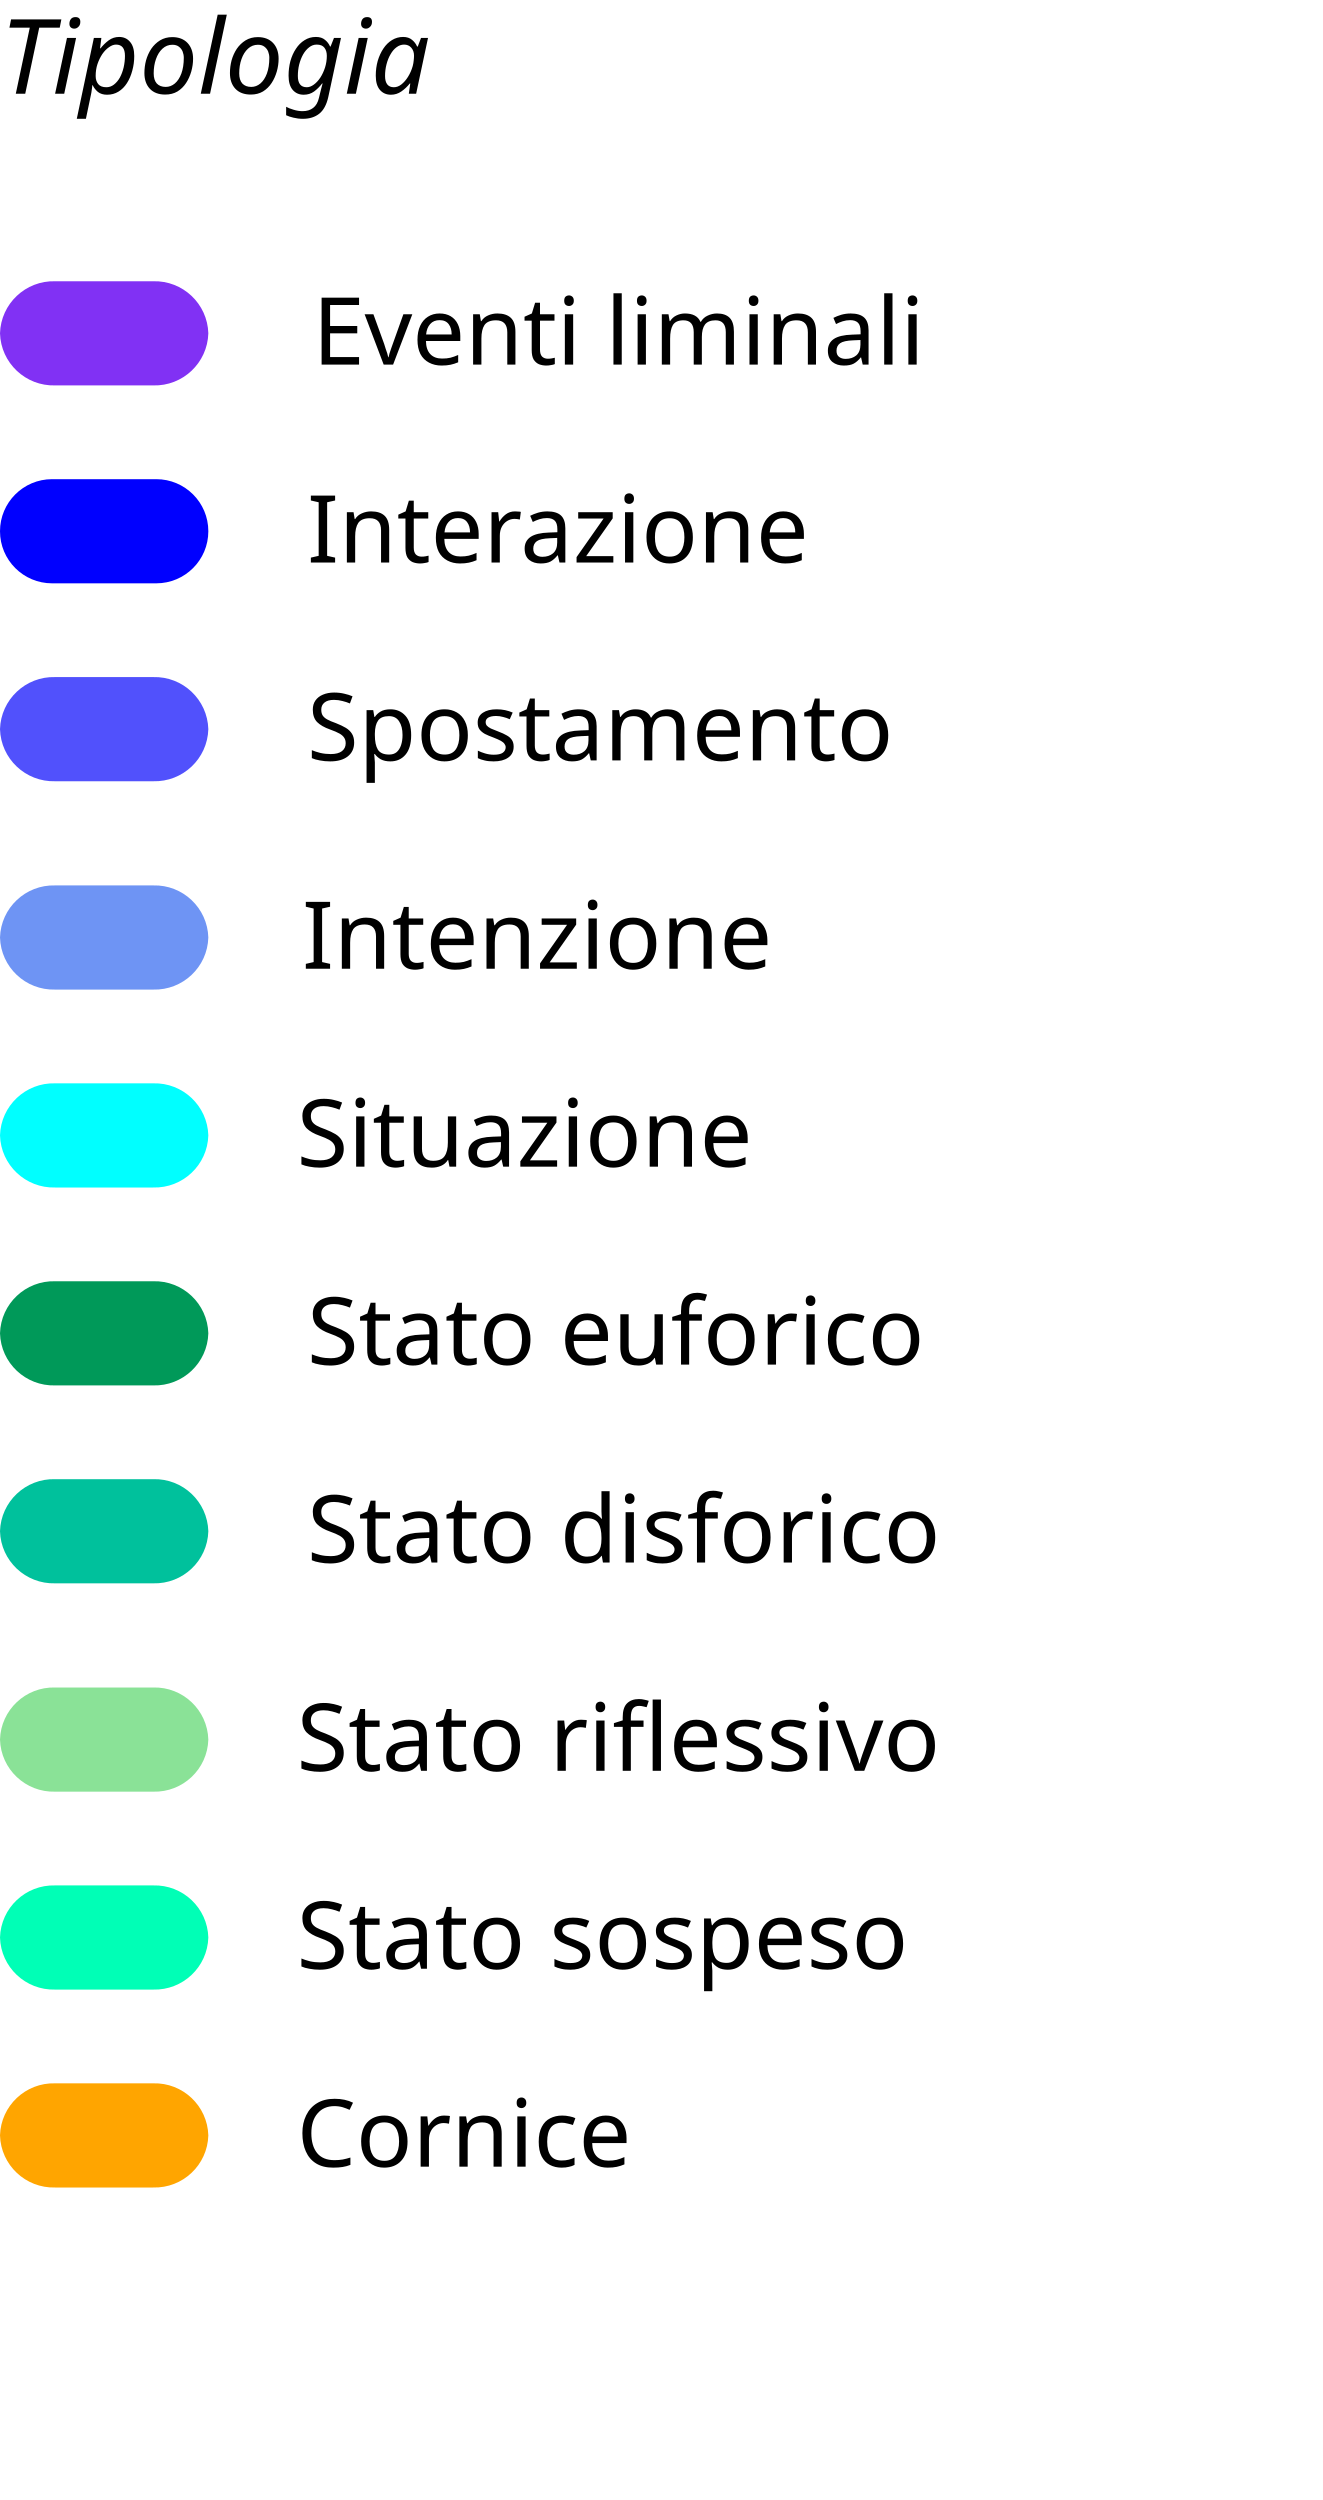
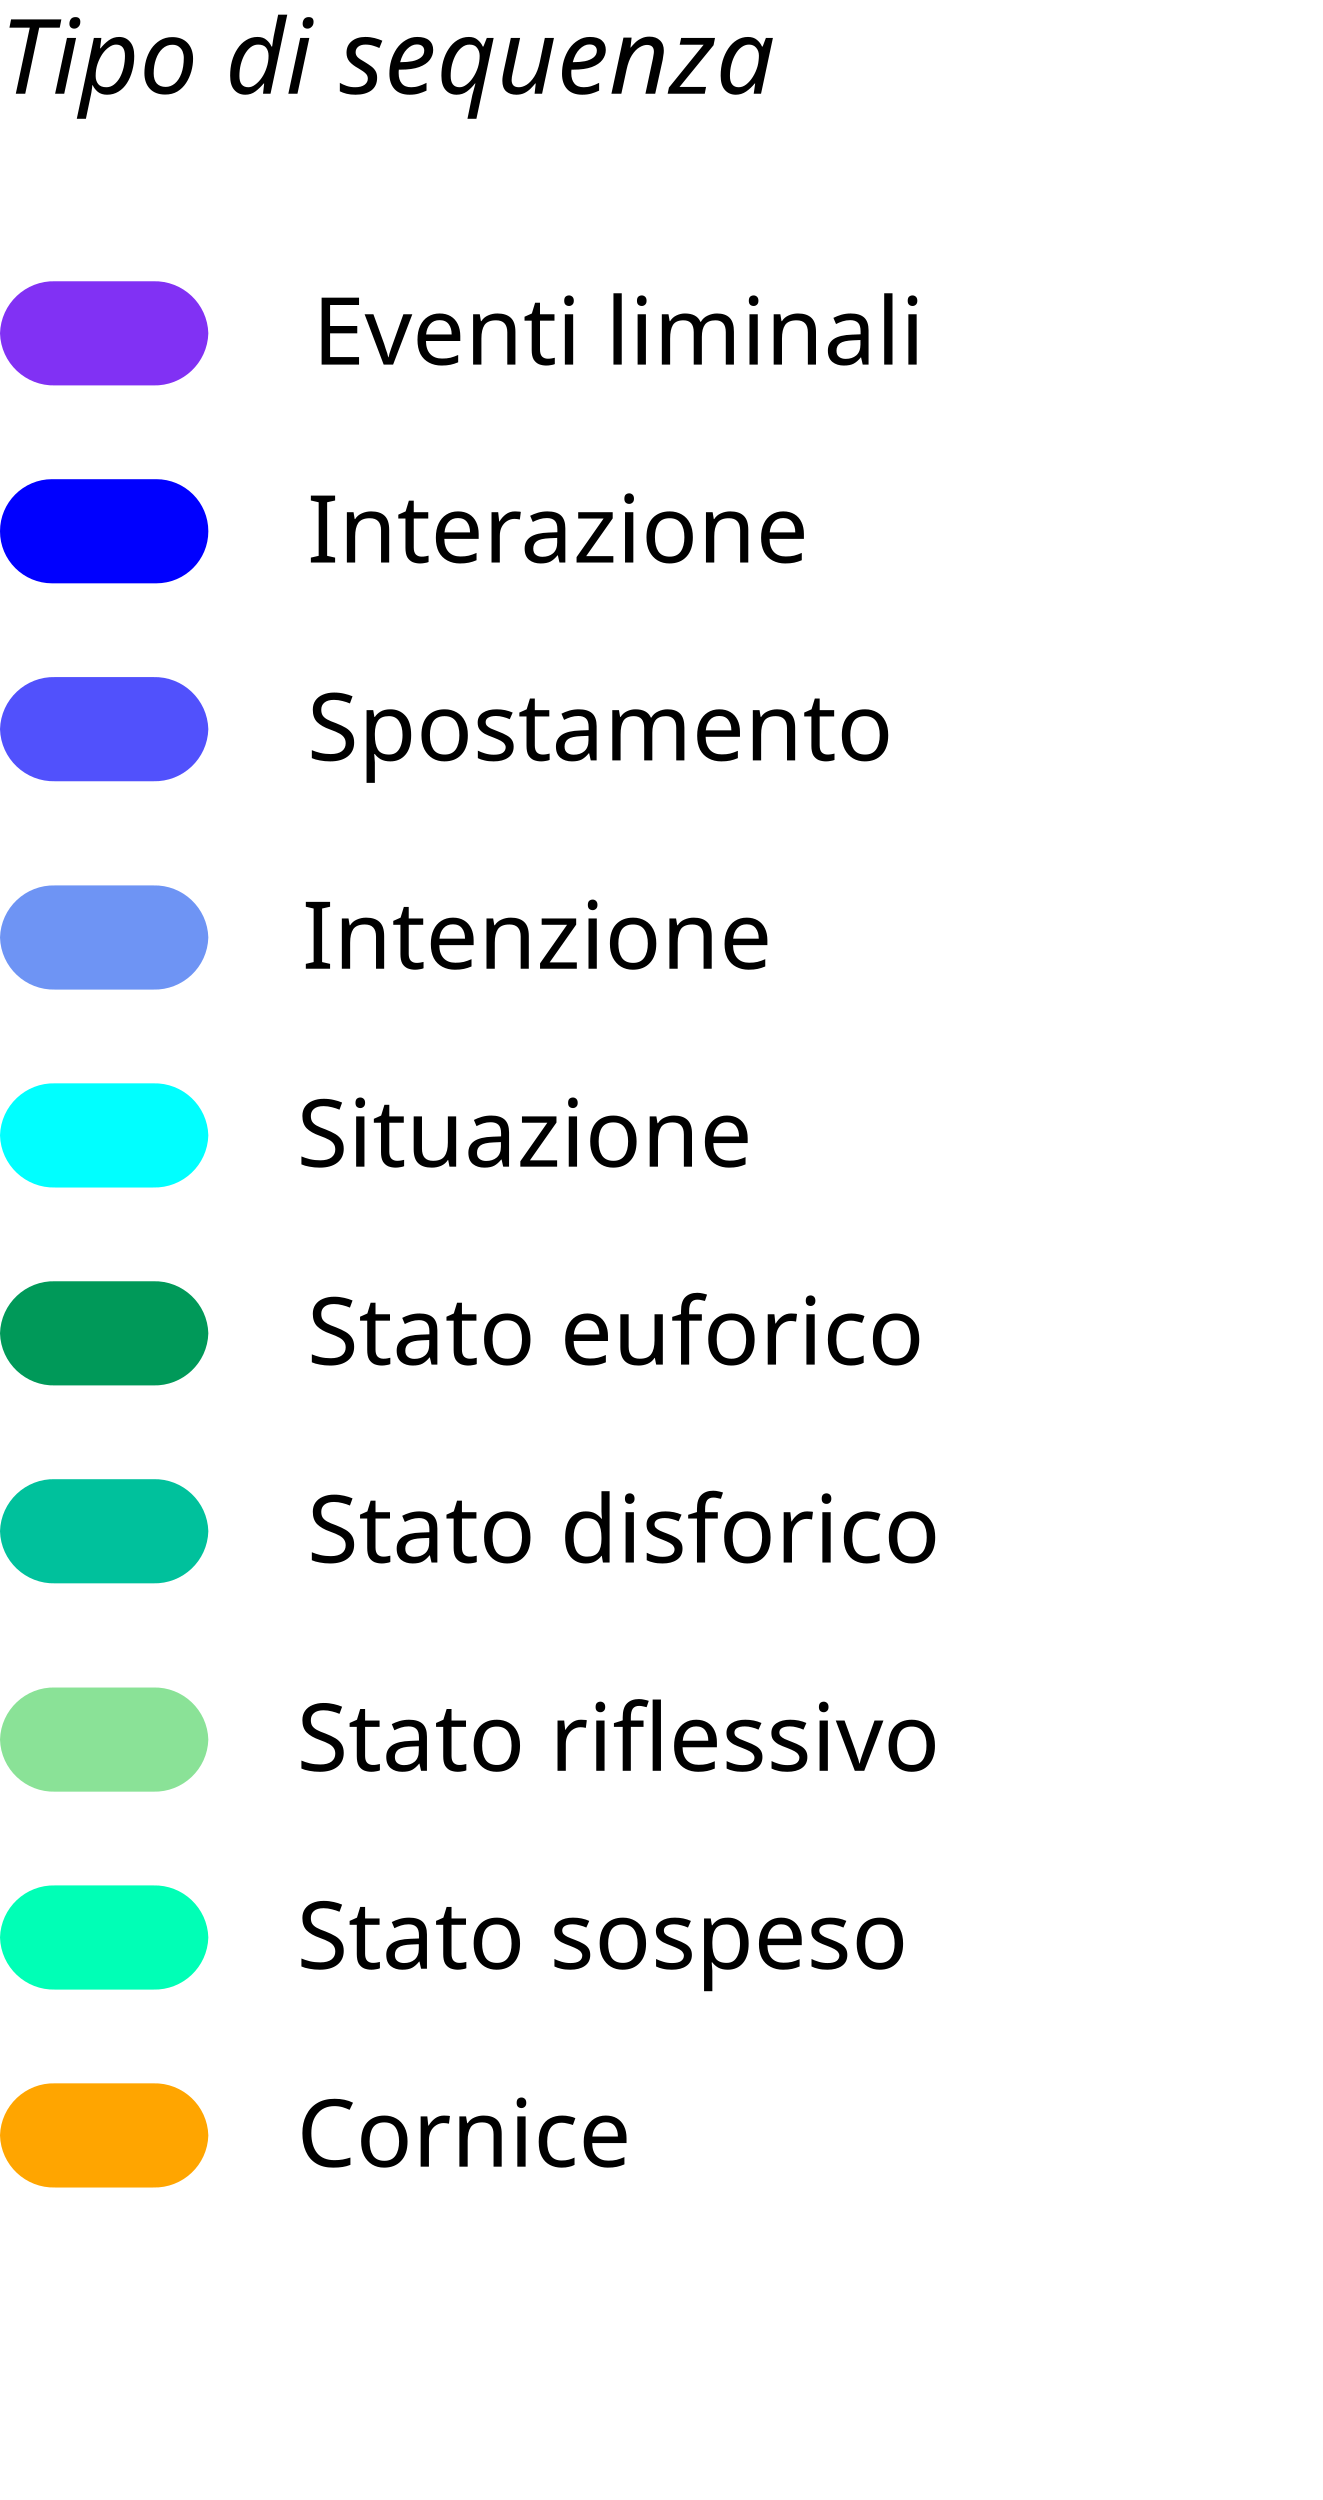
<svg xmlns="http://www.w3.org/2000/svg" width="127" height="240" viewBox="0 0 127 240">
  <defs>
    <clipPath id="clip-legend">
      <rect width="127" height="240" />
    </clipPath>
  </defs>
  <g id="legend" clip-path="url(#clip-legend)">
    <g id="Group_24094" data-name="Group 24094">
      <text id="Eventi_liminali" data-name="Eventi liminali" transform="translate(30 35)" font-size="9" font-family="HKGrotesk-Regular, HK Grotesk" style="isolation: isolate">
        <tspan x="0" y="0">Eventi liminali</tspan>
      </text>
      <path id="Path_47" data-name="Path 47" d="M5.294,0h9.412A5.153,5.153,0,0,1,20,5a5.153,5.153,0,0,1-5.294,5H5.294A5.153,5.153,0,0,1,0,5,5.153,5.153,0,0,1,5.294,0Z" transform="translate(0 27)" fill="#8131f4" />
      <text id="Interazione" transform="translate(29.483 54)" font-size="9" font-family="HKGrotesk-Regular, HK Grotesk" style="isolation: isolate">
        <tspan x="0" y="0">Interazione</tspan>
      </text>
      <rect id="Rectangle_181" data-name="Rectangle 181" width="20" height="10" rx="5" transform="translate(0 46)" fill="blue" />
      <path id="Path_48" data-name="Path 48" d="M5.294,0h9.412A5.153,5.153,0,0,1,20,5a5.153,5.153,0,0,1-5.294,5H5.294A5.153,5.153,0,0,1,0,5,5.153,5.153,0,0,1,5.294,0Z" transform="translate(0 65)" fill="#5151fc" />
      <text id="Spostamento" transform="translate(29.483 73)" font-size="9" font-family="HKGrotesk-Regular, HK Grotesk" style="isolation: isolate">
        <tspan x="0" y="0">Spostamento</tspan>
      </text>
      <path id="Path_48-2" data-name="Path 48" d="M5.294,0h9.412A5.153,5.153,0,0,1,20,5a5.153,5.153,0,0,1-5.294,5H5.294A5.153,5.153,0,0,1,0,5,5.153,5.153,0,0,1,5.294,0Z" transform="translate(0 104)" fill="aqua" />
      <text id="Situazione" transform="translate(28.483 112)" font-size="9" font-family="HKGrotesk-Regular, HK Grotesk" style="isolation: isolate">
        <tspan x="0" y="0">Situazione</tspan>
      </text>
      <path id="Path_48-3" data-name="Path 48" d="M5.294,0h9.412A5.153,5.153,0,0,1,20,5a5.153,5.153,0,0,1-5.294,5H5.294A5.153,5.153,0,0,1,0,5,5.153,5.153,0,0,1,5.294,0Z" transform="translate(0 123)" fill="#009959" />
      <text id="Stato_euforico" data-name="Stato euforico" transform="translate(29.483 131)" font-size="9" font-family="HKGrotesk-Regular, HK Grotesk" style="isolation: isolate">
        <tspan x="0" y="0">Stato euforico</tspan>
      </text>
      <path id="Path_48-4" data-name="Path 48" d="M5.294,0h9.412A5.153,5.153,0,0,1,20,5a5.153,5.153,0,0,1-5.294,5H5.294A5.153,5.153,0,0,1,0,5,5.153,5.153,0,0,1,5.294,0Z" transform="translate(0 142)" fill="#00c19c" />
      <text id="Stato_disforico" data-name="Stato disforico" transform="translate(29.483 150)" font-size="9" font-family="HKGrotesk-Regular, HK Grotesk" style="isolation: isolate">
        <tspan x="0" y="0">Stato disforico</tspan>
      </text>
      <path id="Path_48-5" data-name="Path 48" d="M5.294,0h9.412A5.153,5.153,0,0,1,20,5a5.153,5.153,0,0,1-5.294,5H5.294A5.153,5.153,0,0,1,0,5,5.153,5.153,0,0,1,5.294,0Z" transform="translate(0 162)" fill="#8ae297" />
      <text id="Stato_riflessivo" data-name="Stato riflessivo" transform="translate(28.483 170)" font-size="9" font-family="HKGrotesk-Regular, HK Grotesk" style="isolation: isolate">
        <tspan x="0" y="0">Stato riflessivo</tspan>
      </text>
      <path id="Path_48-6" data-name="Path 48" d="M5.294,0h9.412A5.153,5.153,0,0,1,20,5a5.153,5.153,0,0,1-5.294,5H5.294A5.153,5.153,0,0,1,0,5,5.153,5.153,0,0,1,5.294,0Z" transform="translate(0 181)" fill="#00ffb6" />
      <text id="Stato_sospeso" data-name="Stato sospeso" transform="translate(28.483 189)" font-size="9" font-family="HKGrotesk-Regular, HK Grotesk" style="isolation: isolate">
        <tspan x="0" y="0">Stato sospeso</tspan>
      </text>
      <path id="Path_48-7" data-name="Path 48" d="M5.294,0h9.412A5.153,5.153,0,0,1,20,5a5.153,5.153,0,0,1-5.294,5H5.294A5.153,5.153,0,0,1,0,5,5.153,5.153,0,0,1,5.294,0Z" transform="translate(0 200)" fill="orange" />
      <text id="Cornice" transform="translate(28.483 208)" font-size="9" font-family="HKGrotesk-Regular, HK Grotesk" style="isolation: isolate">
        <tspan x="0" y="0">Cornice</tspan>
      </text>
      <text id="Intenzione" transform="translate(29 93)" font-size="9" font-family="HKGrotesk-Regular, HK Grotesk" style="isolation: isolate">
        <tspan x="0" y="0">Intenzione</tspan>
      </text>
      <path id="Path_46" data-name="Path 46" d="M5.294,0h9.412A5.153,5.153,0,0,1,20,5a5.153,5.153,0,0,1-5.294,5H5.294A5.153,5.153,0,0,1,0,5,5.153,5.153,0,0,1,5.294,0Z" transform="translate(0 85)" fill="#6e94f4" />
    </g>
-     <text id="Tipologia" transform="translate(0 9)" font-size="10" font-family="HKGrotesk-Italic, HK Grotesk" font-style="italic">
-       <tspan x="0" y="0">Tipologia</tspan>
+     <text id="Tipo_di_sequenza" data-name="Tipo di sequenza" transform="translate(0 9)" font-size="10" font-family="HKGrotesk-Italic, HK Grotesk" font-style="italic">
+       <tspan x="0" y="0">Tipo di sequenza</tspan>
    </text>
  </g>
</svg>
